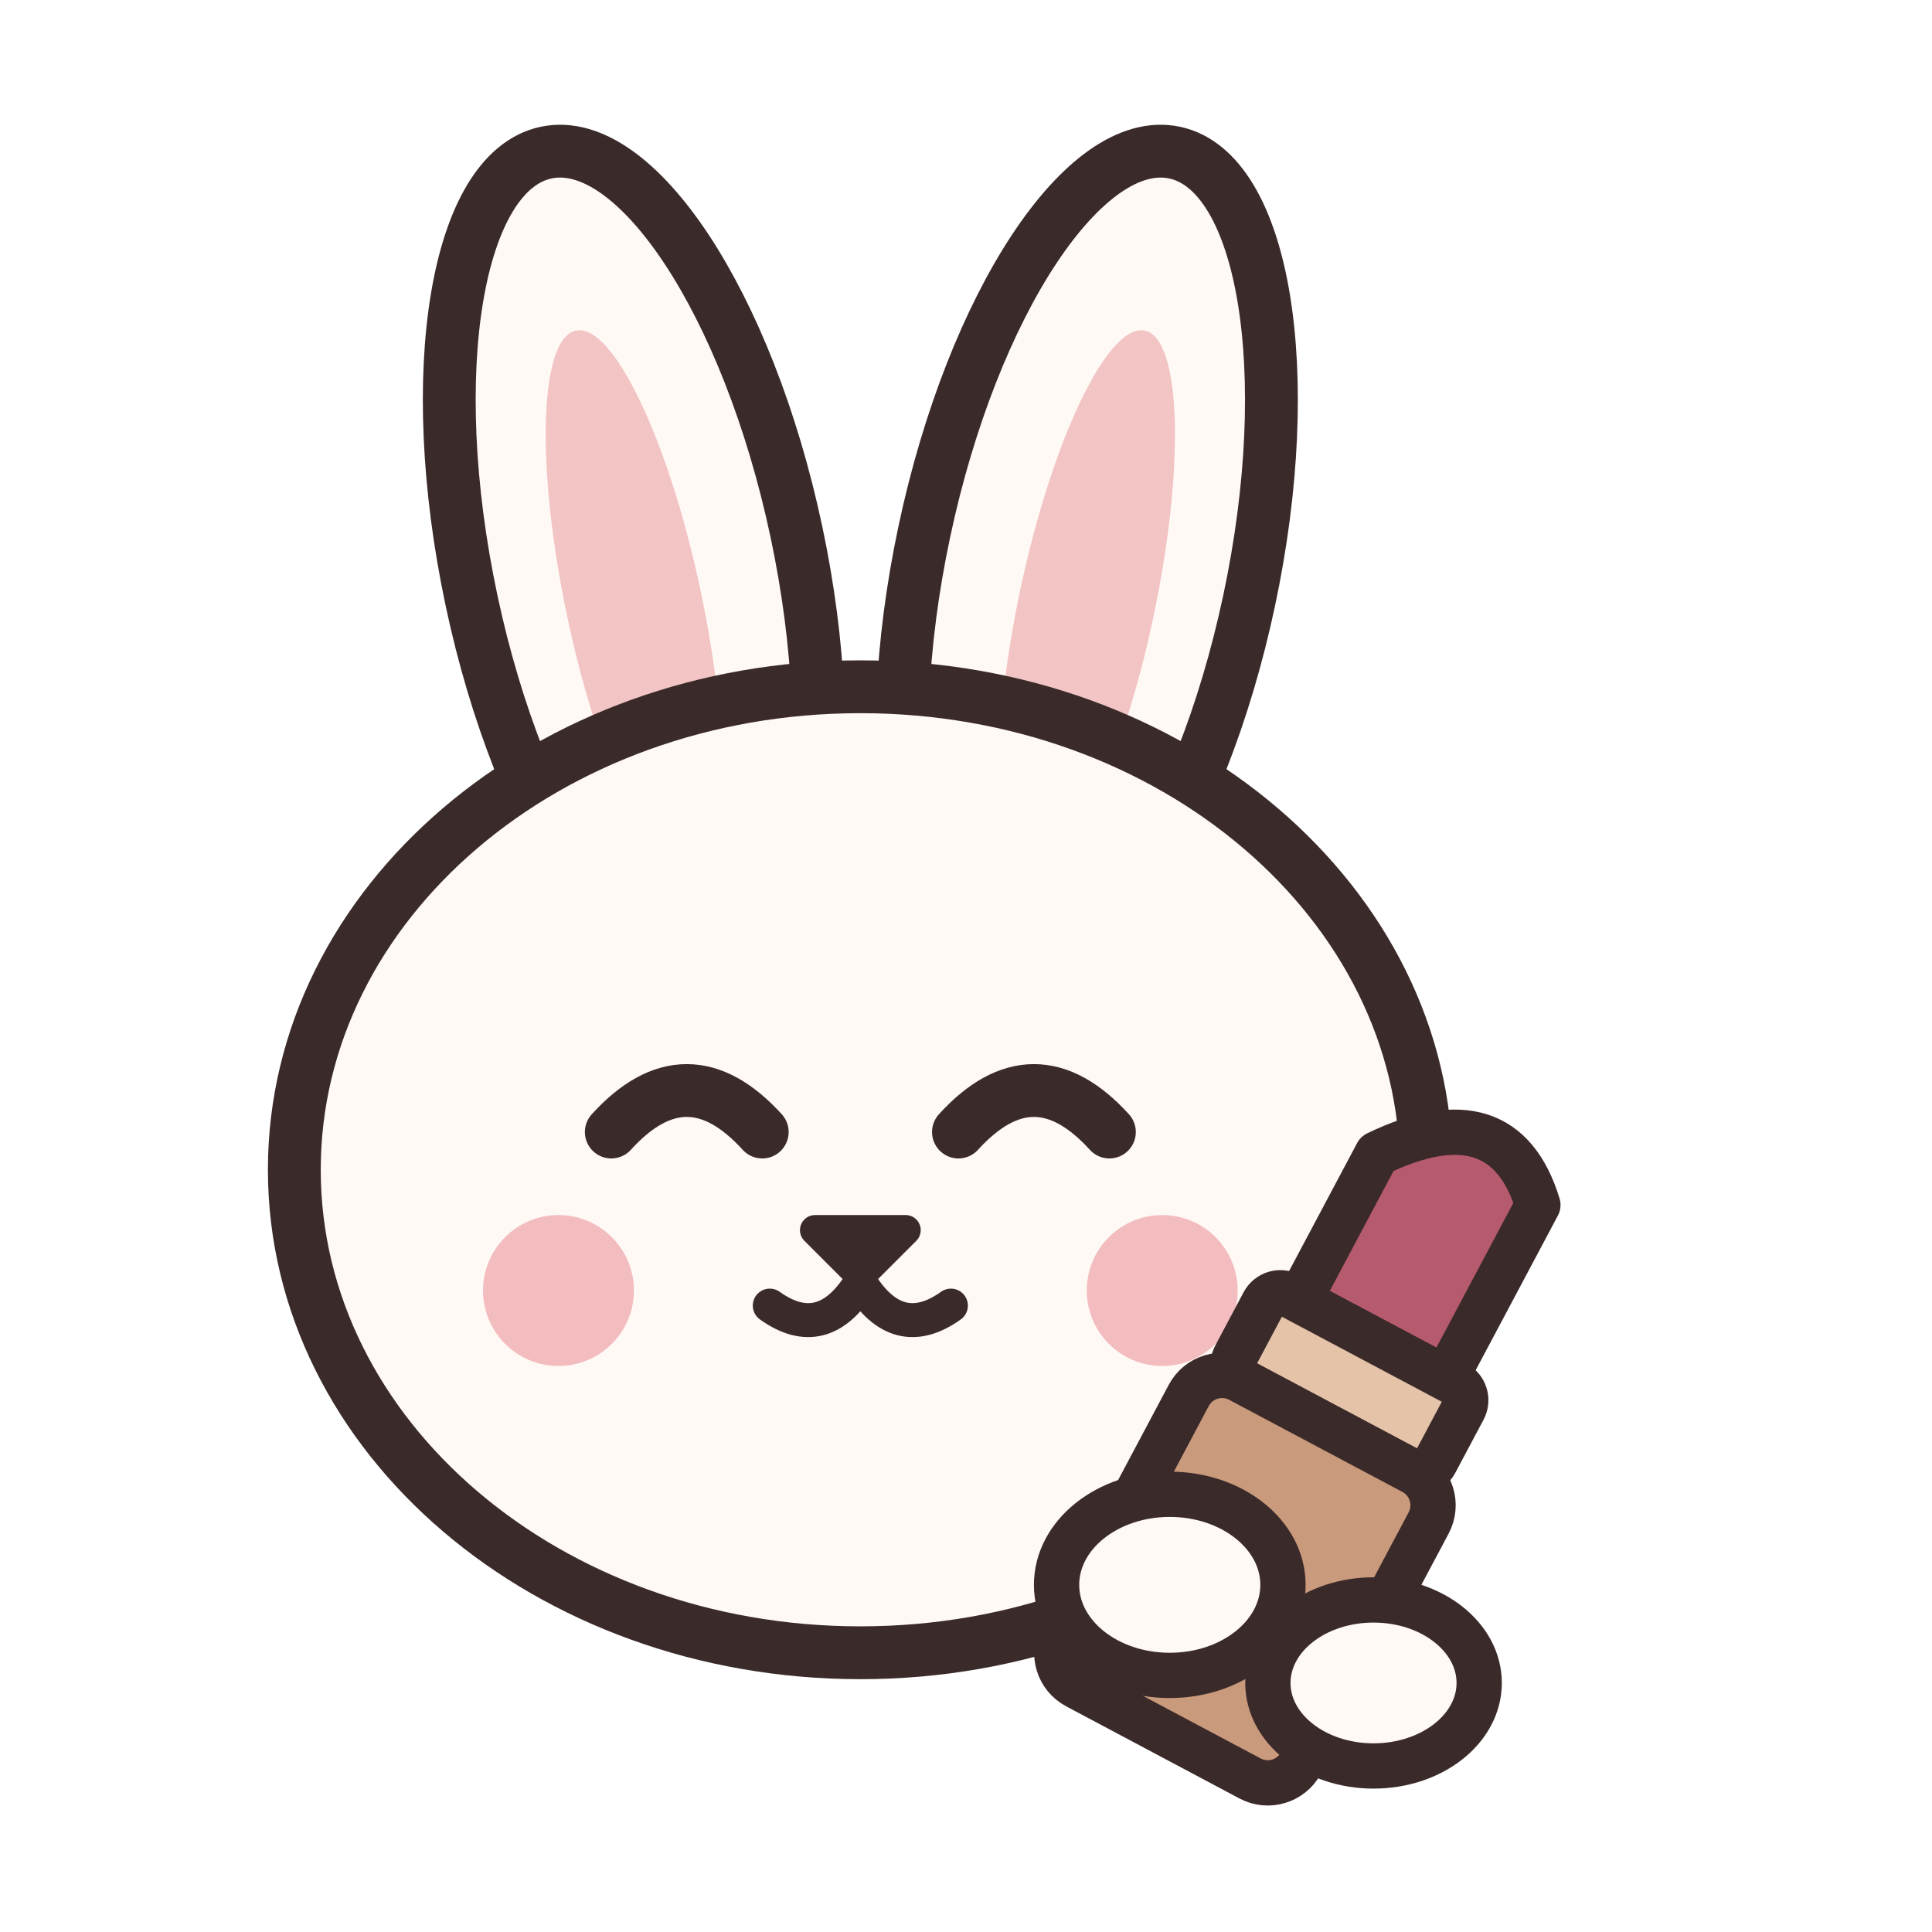
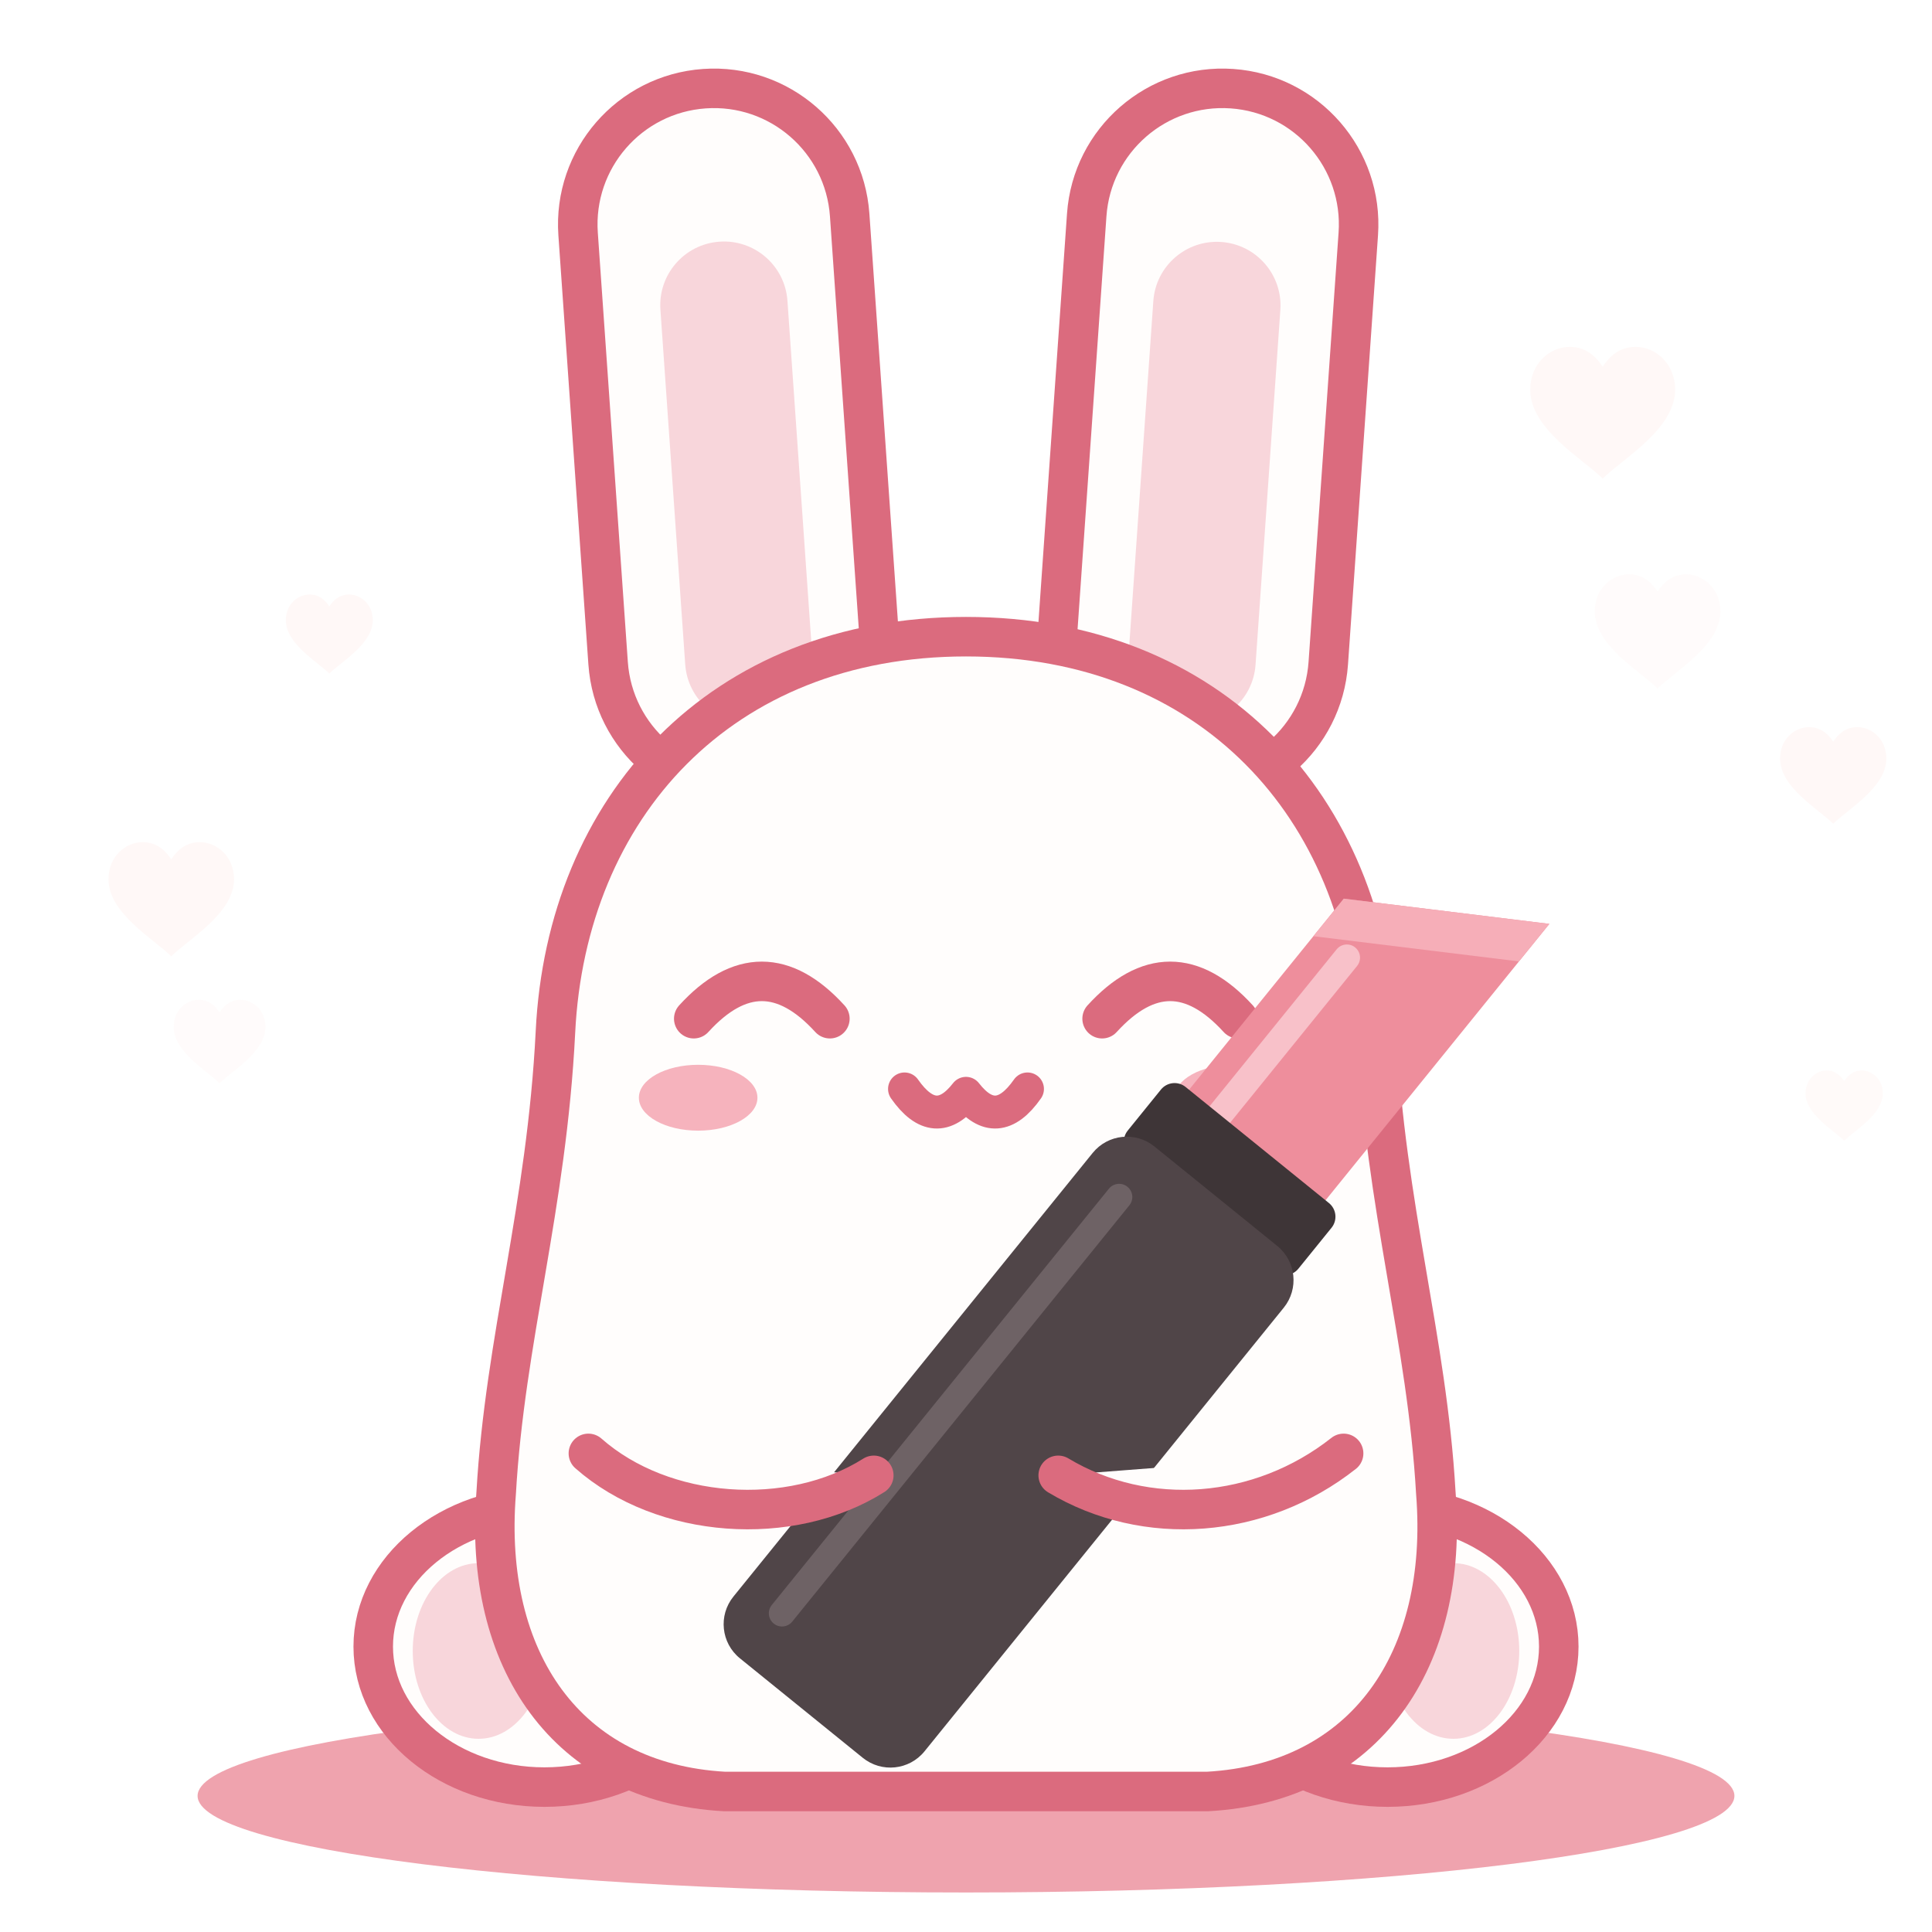
- <svg xmlns="http://www.w3.org/2000/svg" viewBox="28 0 512 512" role="img" aria-label="C.F.B. bunny holding a lipstick">
-   <g stroke="#3B2A2A" stroke-width="14" stroke-linecap="round" stroke-linejoin="round">
-     <ellipse cx="196" cy="150" rx="44" ry="112" transform="rotate(-12 196 150)" fill="#FFF9F5" />
-     <ellipse cx="316" cy="150" rx="44" ry="112" transform="rotate(12 316 150)" fill="#FFF9F5" />
-     <ellipse cx="196" cy="160" rx="18" ry="74" transform="rotate(-12 196 160)" fill="#F2C4C4" stroke="none" />
-     <ellipse cx="316" cy="160" rx="18" ry="74" transform="rotate(12 316 160)" fill="#F2C4C4" stroke="none" />
-     <ellipse cx="256" cy="310" rx="150" ry="128" fill="#FFF9F5" />
-     <path d="M190 300 q20 -22 40 0 M282 300 q20 -22 40 0" fill="none" />
-     <path d="M244 326 h24 l-12 12 z" fill="#3B2A2A" stroke-width="8" />
-     <path d="M256 340 q-10 16 -24 6 M256 340 q10 16 24 6" fill="none" stroke-width="9" />
+ <svg xmlns="http://www.w3.org/2000/svg" viewBox="150 150 880 880" role="img" aria-label="C.F.B. bunny hugging a lipstick">
+   <defs>
+     <path id="heart" d="M0 12C-6 6-22-3-22-15c0-8 6-13 12-13 5 0 8 3 10 6 2-3 5-6 10-6 6 0 12 5 12 13C22-3 6 6 0 12z" />
+   </defs>
+   <g id="hearts" fill="#FFF8F7">
+     <use href="#heart" transform="translate(880 350) scale(1.5)" />
+     <use href="#heart" transform="translate(905 448) scale(1.3)" opacity=".55" />
+     <use href="#heart" transform="translate(985 512) scale(1.1)" />
+     <use href="#heart" transform="translate(300 446) scale(.9)" />
+     <use href="#heart" transform="translate(228 570) scale(1.3)" />
+     <use href="#heart" transform="translate(250 632) scale(.95)" opacity=".55" />
+     <use href="#heart" transform="translate(990 660) scale(.8)" opacity=".7" />
  </g>
-   <circle cx="176" cy="342" r="20" fill="#EFA9AE" opacity=".75" />
-   <circle cx="336" cy="342" r="20" fill="#EFA9AE" opacity=".75" />
-   <g transform="rotate(28 372 392)" stroke="#3B2A2A" stroke-width="12" stroke-linejoin="round">
-     <path d="M350 306 q22 -30 44 -8 v52 h-44 z" fill="#B65A6E" />
-     <rect x="342" y="350" width="60" height="26" rx="5" fill="#E4C3A9" />
-     <rect x="336" y="376" width="72" height="92" rx="10" fill="#C99A7C" />
-   </g>
-   <g stroke="#3B2A2A" stroke-width="12" fill="#FFF9F5">
-     <ellipse cx="338" cy="420" rx="30" ry="24" />
-     <ellipse cx="392" cy="446" rx="28" ry="22" />
+   <ellipse id="shadow" cx="590" cy="968" rx="350" ry="44" fill="#EFA3AE" />
+   <g id="bunny" stroke="#DB6B7E" stroke-width="18" stroke-linecap="round" stroke-linejoin="round">
+     <g id="ears">
+       <g id="ear-l">
+         <rect x="420" y="190" width="124" height="320" rx="62" transform="rotate(-4 482 350)" fill="#FFFDFC" />
+         <rect x="455" y="260" width="58" height="220" rx="29" transform="rotate(-4 482 350)" fill="#F8D6DB" stroke="none" />
+       </g>
+       <g id="ear-r">
+         <rect x="638" y="190" width="124" height="320" rx="62" transform="rotate(4 700 350)" fill="#FFFDFC" />
+         <rect x="671" y="260" width="58" height="220" rx="29" transform="rotate(4 700 350)" fill="#F8D6DB" stroke="none" />
+       </g>
+     </g>
+     <g id="feet">
+       <g id="foot-l">
+         <ellipse cx="398" cy="900" rx="78" ry="64" fill="#FFFDFC" />
+         <ellipse cx="368" cy="902" rx="30" ry="40" fill="#F8D6DB" stroke="none" />
+       </g>
+       <g id="foot-r">
+         <ellipse cx="782" cy="900" rx="78" ry="64" fill="#FFFDFC" />
+         <ellipse cx="812" cy="902" rx="30" ry="40" fill="#F8D6DB" stroke="none" />
+       </g>
+     </g>
+     <path id="body" fill="#FFFDFC" d="M590 440C702 440 772 518 777 620C781 700 800 760 804 830C810 906 772 962 700 966H480C408 962 370 906 376 830C380 760 399 700 403 620C408 518 478 440 590 440Z" />
+     <g id="face">
+       <g id="cheeks" fill="#F6B3BD" stroke="none">
+         <ellipse cx="468" cy="650" rx="27" ry="15" />
+         <ellipse cx="712" cy="650" rx="27" ry="15" />
+       </g>
+       <path id="eye-l" fill="none" d="M466 614Q497 580 528 614" />
+       <path id="eye-r" fill="none" d="M652 614Q683 580 714 614" />
+       <path id="mouth" fill="none" stroke-width="15" d="M562 646Q576 666 590 648Q604 666 618 646" />
+     </g>
+     <g id="lipstick" transform="translate(515 928) rotate(39) translate(0 -300)" stroke="none">
+       <g id="bullet">
+         <path d="M-40 -18V-142L40 -192V-18Z" fill="#EE8E9C" />
+         <path d="M-40 -142L40 -192V-170L-40 -120Z" fill="#F6AEB8" />
+         <rect x="-28" y="-128" width="12" height="104" rx="6" fill="#F8C1C9" />
+       </g>
+       <rect x="-50" y="-30" width="100" height="40" rx="8" fill="#3E3537" />
+       <rect id="tube" x="-56" y="0" width="112" height="300" rx="20" fill="#504548" />
+       <rect x="-40" y="22" width="12" height="256" rx="6" fill="#6E6265" />
+     </g>
+     <g id="paws" fill="#FFFDFC">
+       <path id="paw-l" d="M418 812C452 842 510 846 548 822" />
+       <path id="paw-r" d="M632 822C672 846 724 842 762 812" />
+     </g>
  </g>
</svg>
